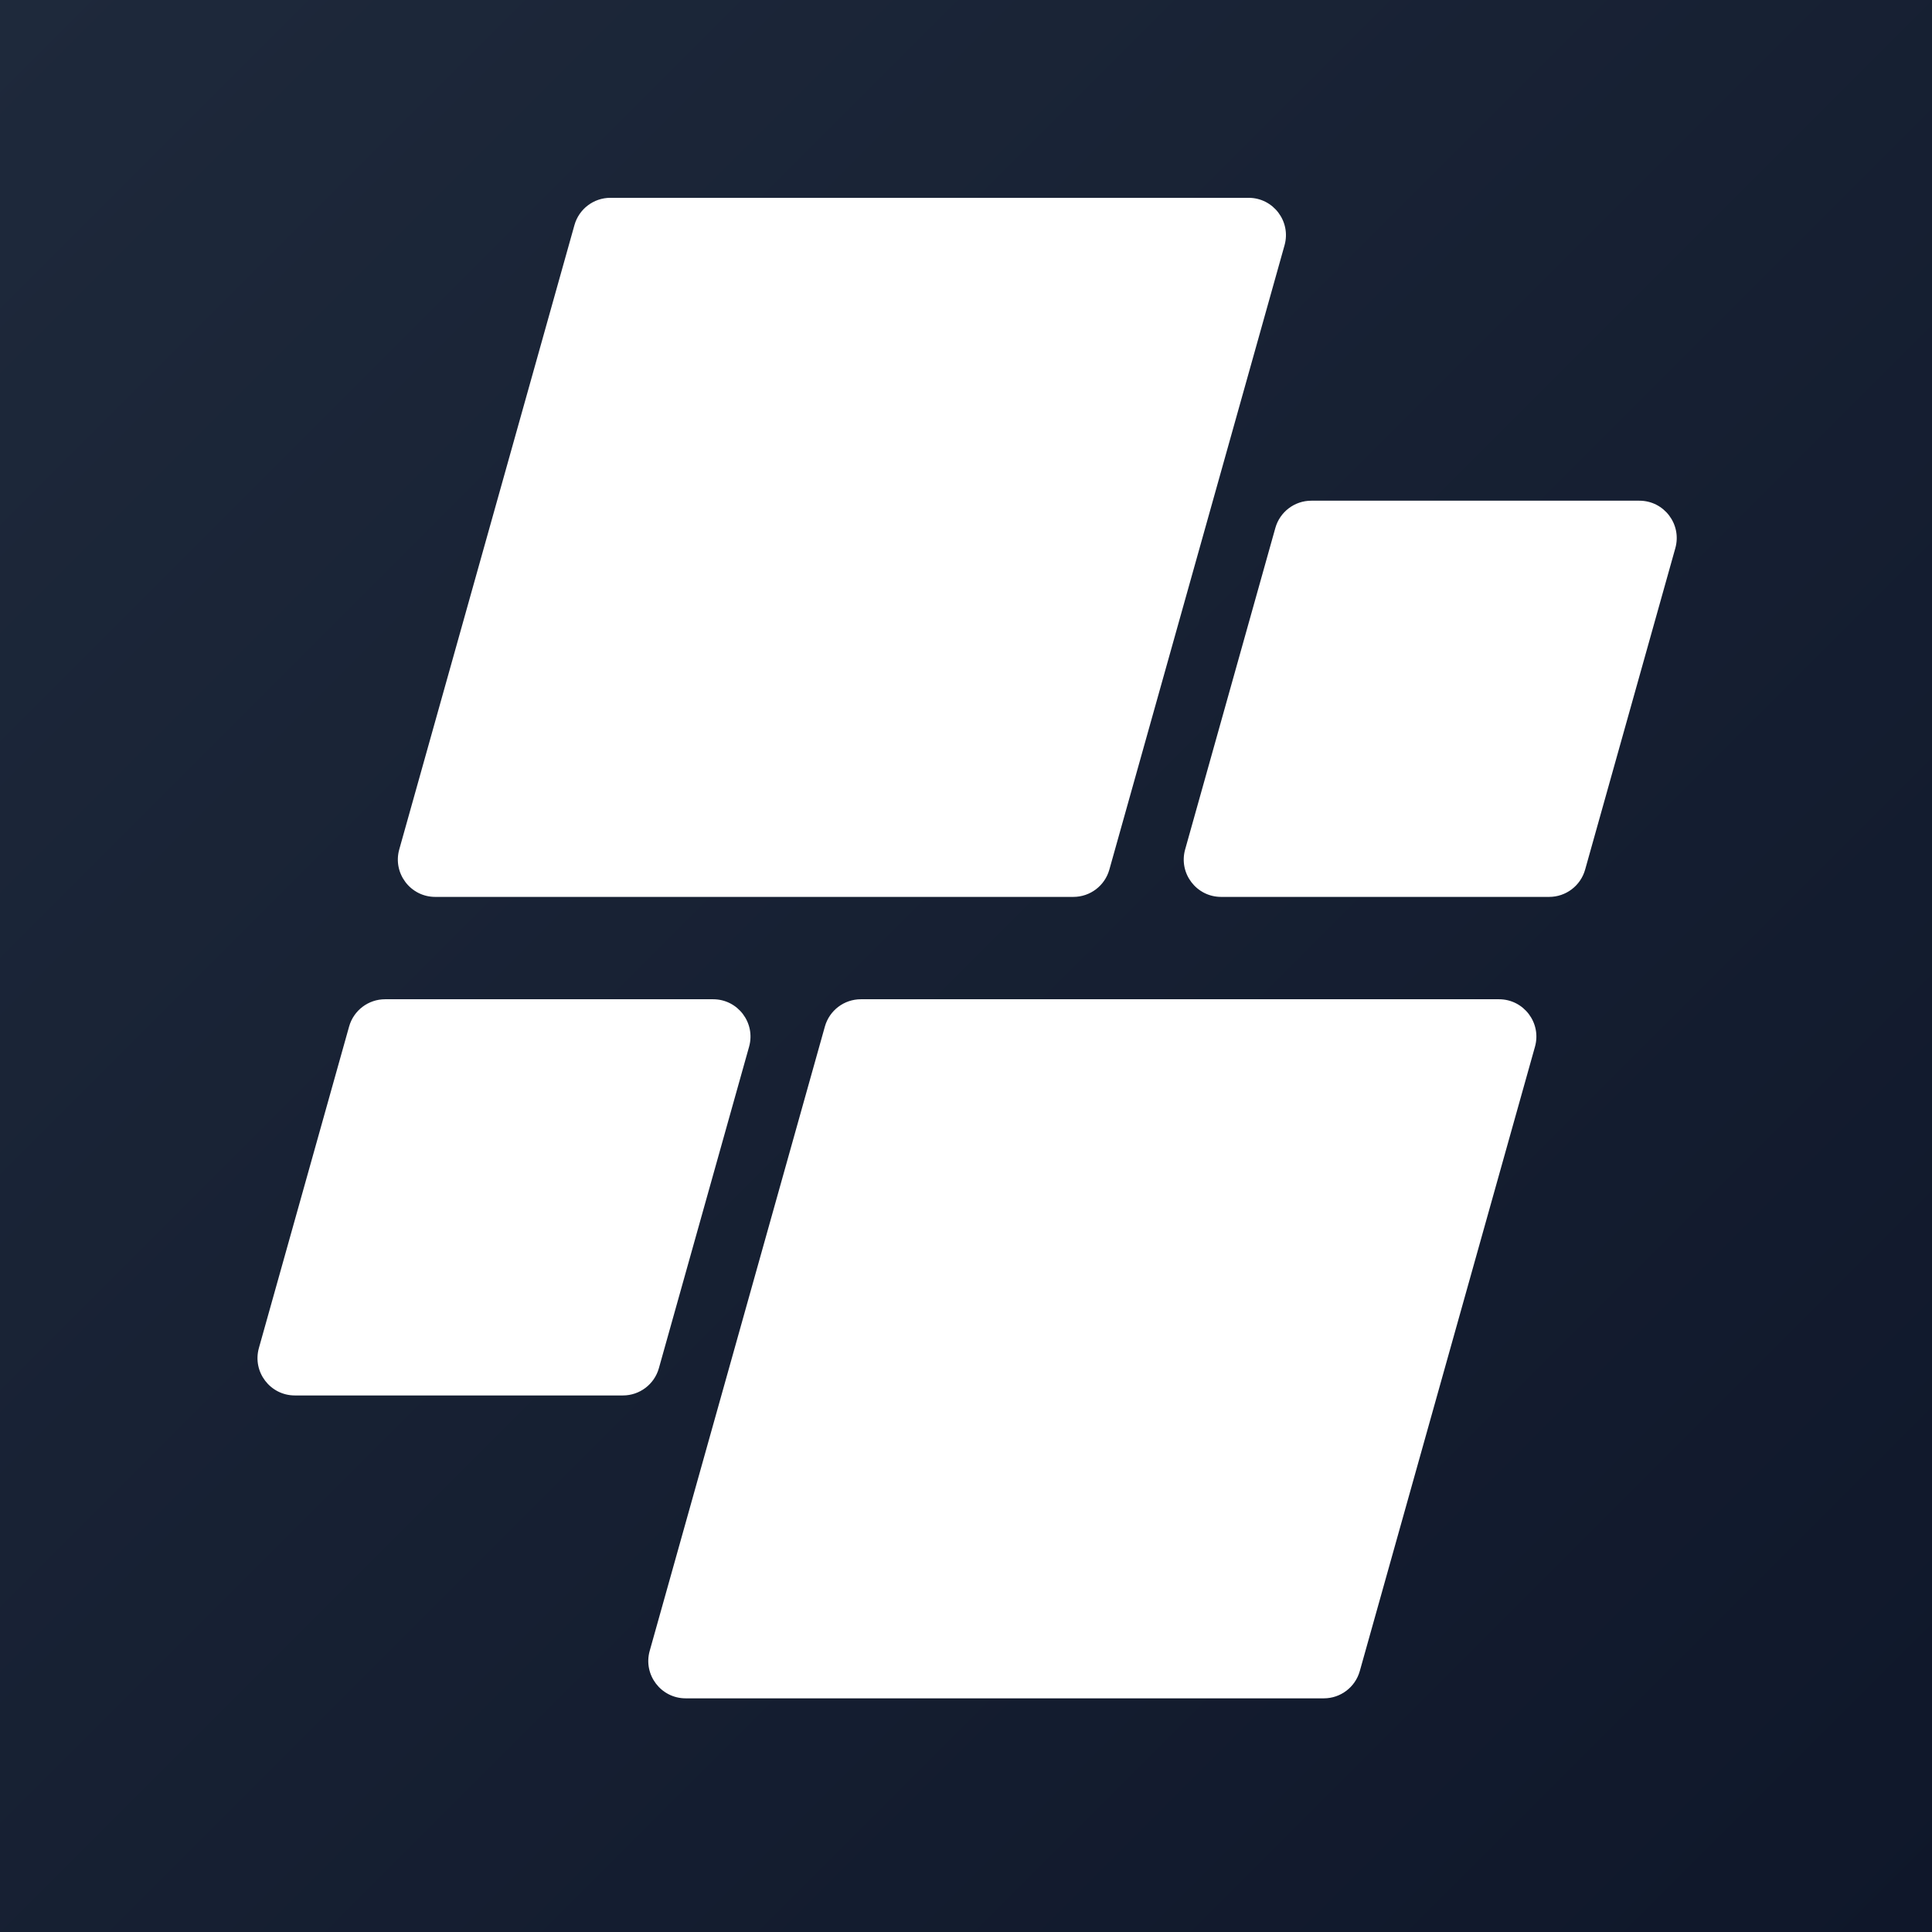
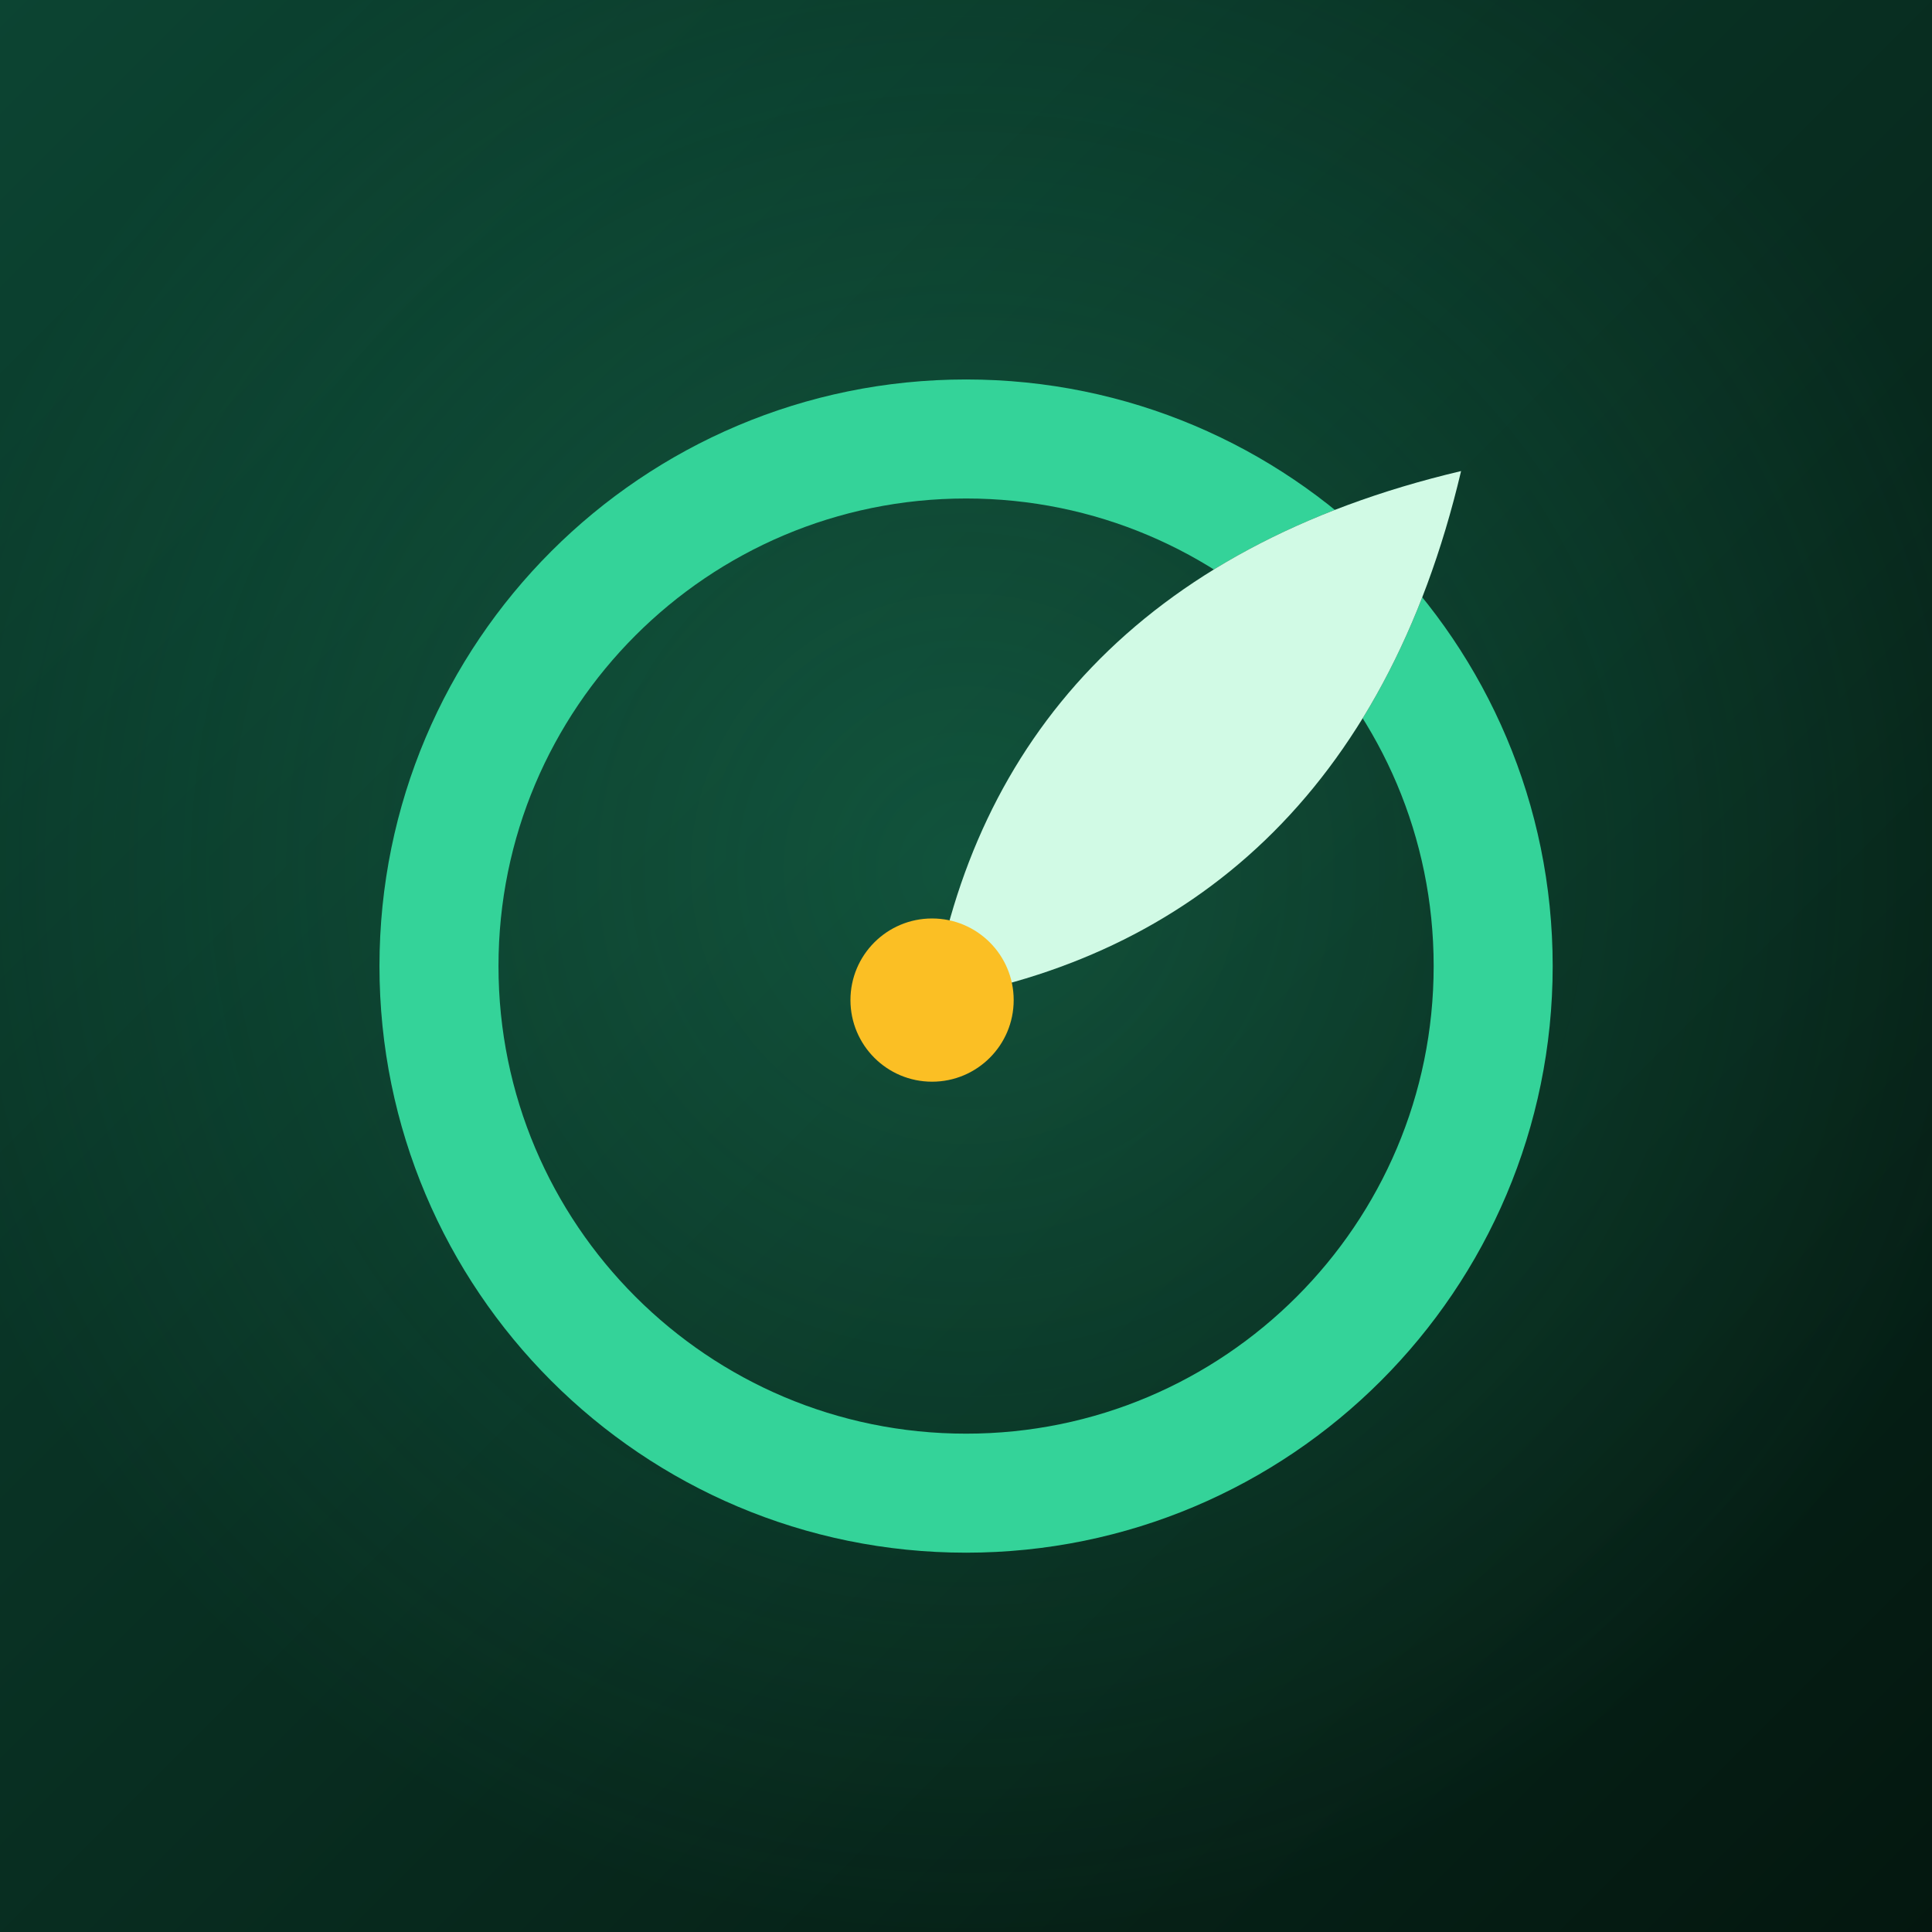
- <svg xmlns="http://www.w3.org/2000/svg" viewBox="0 0 512 512">
+ <svg xmlns="http://www.w3.org/2000/svg" viewBox="0 0 512 512" width="512" height="512">
  <defs>
-     <linearGradient id="bg" x1="0" y1="0" x2="1" y2="1">
-       <stop offset="0%" stop-color="#1e293b" />
-       <stop offset="100%" stop-color="#0f172a" />
+     <linearGradient id="bgv1weh" x1="0" y1="0" x2="1" y2="1">
+       <stop offset="0%" stop-color="#0C4432" />
+       <stop offset="100%" stop-color="#04170F" />
    </linearGradient>
-     <clipPath id="icon">
-       <path d="M 855.637 699.203 L 222.246 699.203 C 197.68 699.203 179.906 675.75 186.539 652.102 L 360.43 32.391 C 364.922 16.387 379.512 5.328 396.133 5.328 L 1029.527 5.328 C 1054.09 5.328 1071.867 28.777 1065.23 52.43 L 891.34 672.137 C 886.852 688.141 872.258 699.203 855.637 699.203 Z M 444.238 1166.98 L 533.773 847.898 C 540.41 824.246 522.633 800.797 498.07 800.797 L 172.473 800.797 C 155.852 800.797 141.262 811.855 136.77 827.859 L 47.234 1146.941 C 40.598 1170.594 58.375 1194.043 82.938 1194.043 L 408.535 1194.043 C 425.156 1194.043 439.75 1182.984 444.238 1166.98 Z M 609.004 827.859 L 435.113 1447.57 C 428.477 1471.219 446.254 1494.672 470.816 1494.672 L 1104.211 1494.672 C 1120.832 1494.672 1135.422 1483.609 1139.914 1467.605 L 1313.805 847.898 C 1320.441 824.246 1302.664 800.797 1278.102 800.797 L 644.707 800.797 C 628.086 800.797 613.492 811.855 609.004 827.859 Z M 1056.105 333.02 L 966.57 652.102 C 959.934 675.75 977.711 699.203 1002.273 699.203 L 1327.871 699.203 C 1344.492 699.203 1359.086 688.141 1363.574 672.137 L 1453.109 353.055 C 1459.746 329.406 1441.969 305.953 1417.406 305.953 L 1091.809 305.953 C 1075.188 305.953 1060.598 317.016 1056.105 333.02 Z" />
-     </clipPath>
  </defs>
-   <rect width="512" height="512" fill="url(#bg)" />
-   <g transform="translate(56,51) scale(0.267)">
-     <rect width="1500" height="1500" fill="#ffffff" clip-path="url(#icon)" />
+   <rect width="512" height="512" rx="0" fill="url(#bgv1weh)" />
+   <radialGradient id="halobgv1weh" cx="0.5" cy="0.45" r="0.55">
+     <stop offset="0%" stop-color="#34D399" stop-opacity="0.22" />
+     <stop offset="100%" stop-color="#34D399" stop-opacity="0" />
+   </radialGradient>
+   <rect width="512" height="512" fill="url(#halobgv1weh)" />
+   <g transform="translate(30.72 30.72) scale(4.506)">
+     <defs>
+       <mask id="mkd">
+         <rect x="0" y="0" width="100" height="100" fill="#fff" />
+         <g transform="translate(48 52) rotate(45)">
+           <path d="M0 0 C-9 -12.5 -10.2 -27.5 0 -44 C10.2 -27.5 9 -12.5 0 0 Z" fill="#000" />
+         </g>
+       </mask>
+     </defs>
+     <circle cx="50" cy="50" r="31" fill="none" stroke="#34D399" stroke-width="7" mask="url(#mkd)" />
+     <g transform="translate(48 52) rotate(45)">
+       <path d="M0 0 C-9 -12.5 -10.2 -27.5 0 -44 C10.2 -27.5 9 -12.5 0 0 Z" fill="#D1FAE5" />
+     </g>
+     <circle cx="48" cy="52" r="4.8" fill="#FBBF24" />
  </g>
</svg>
